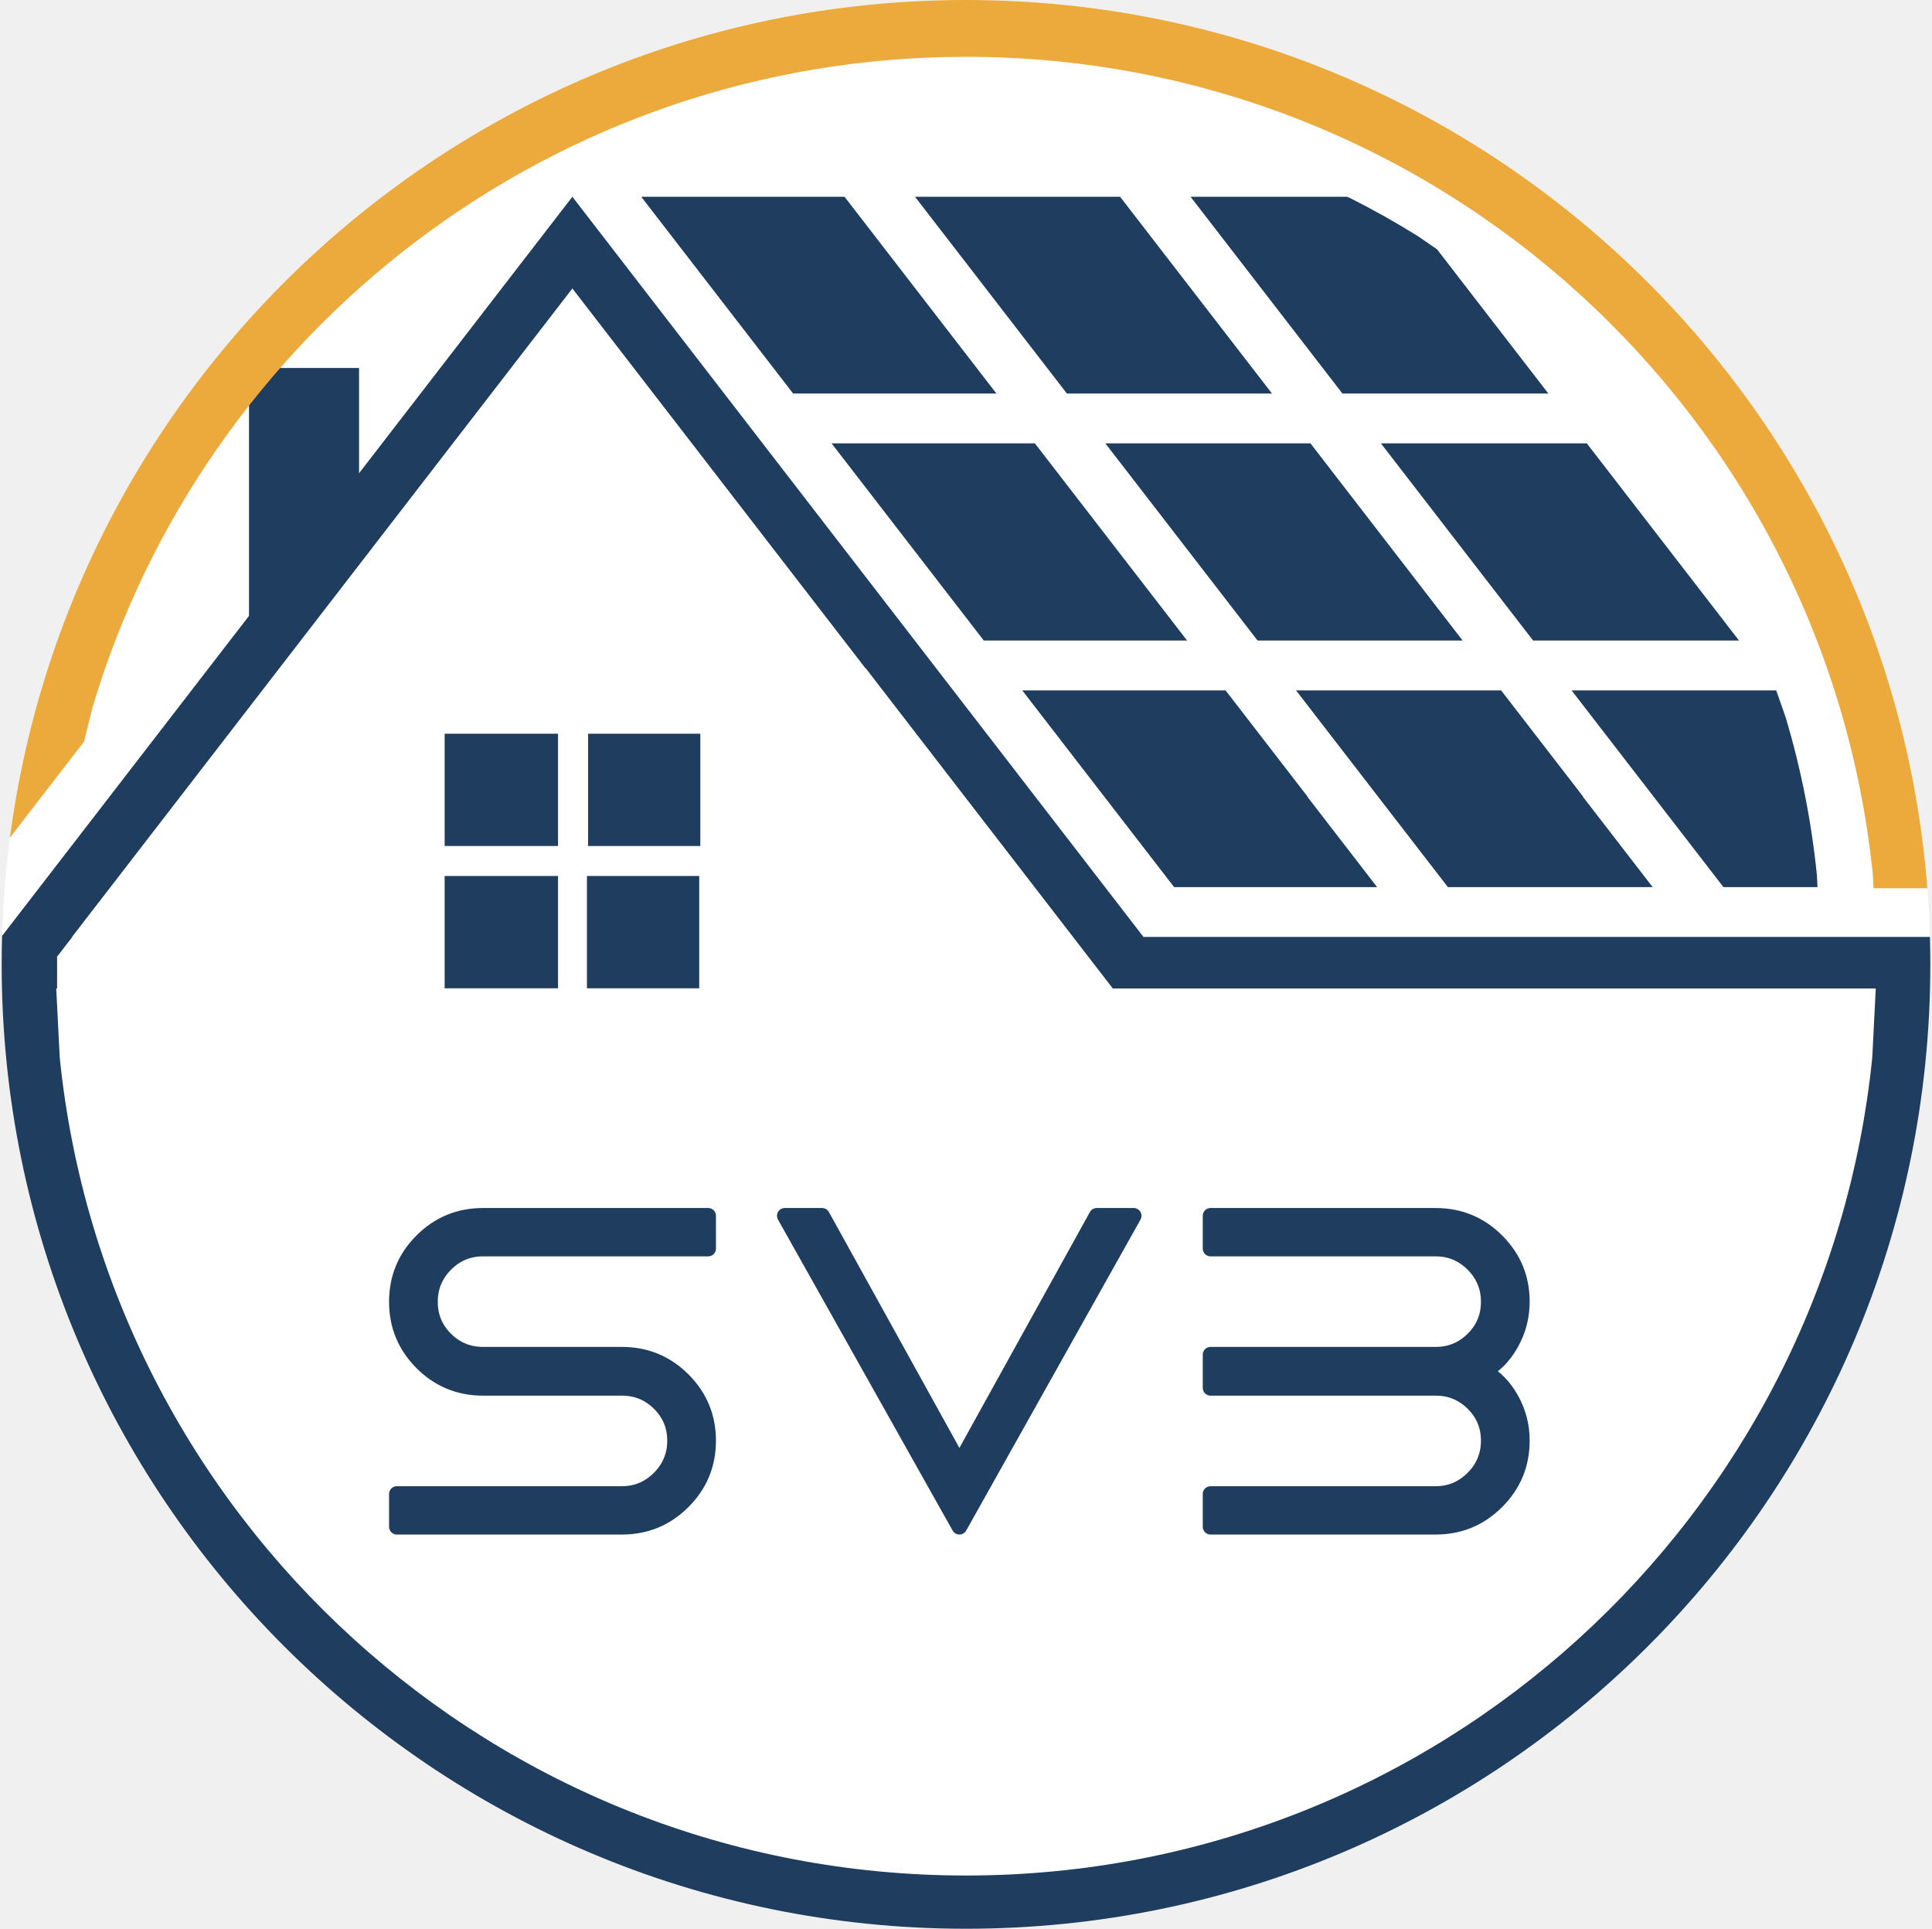
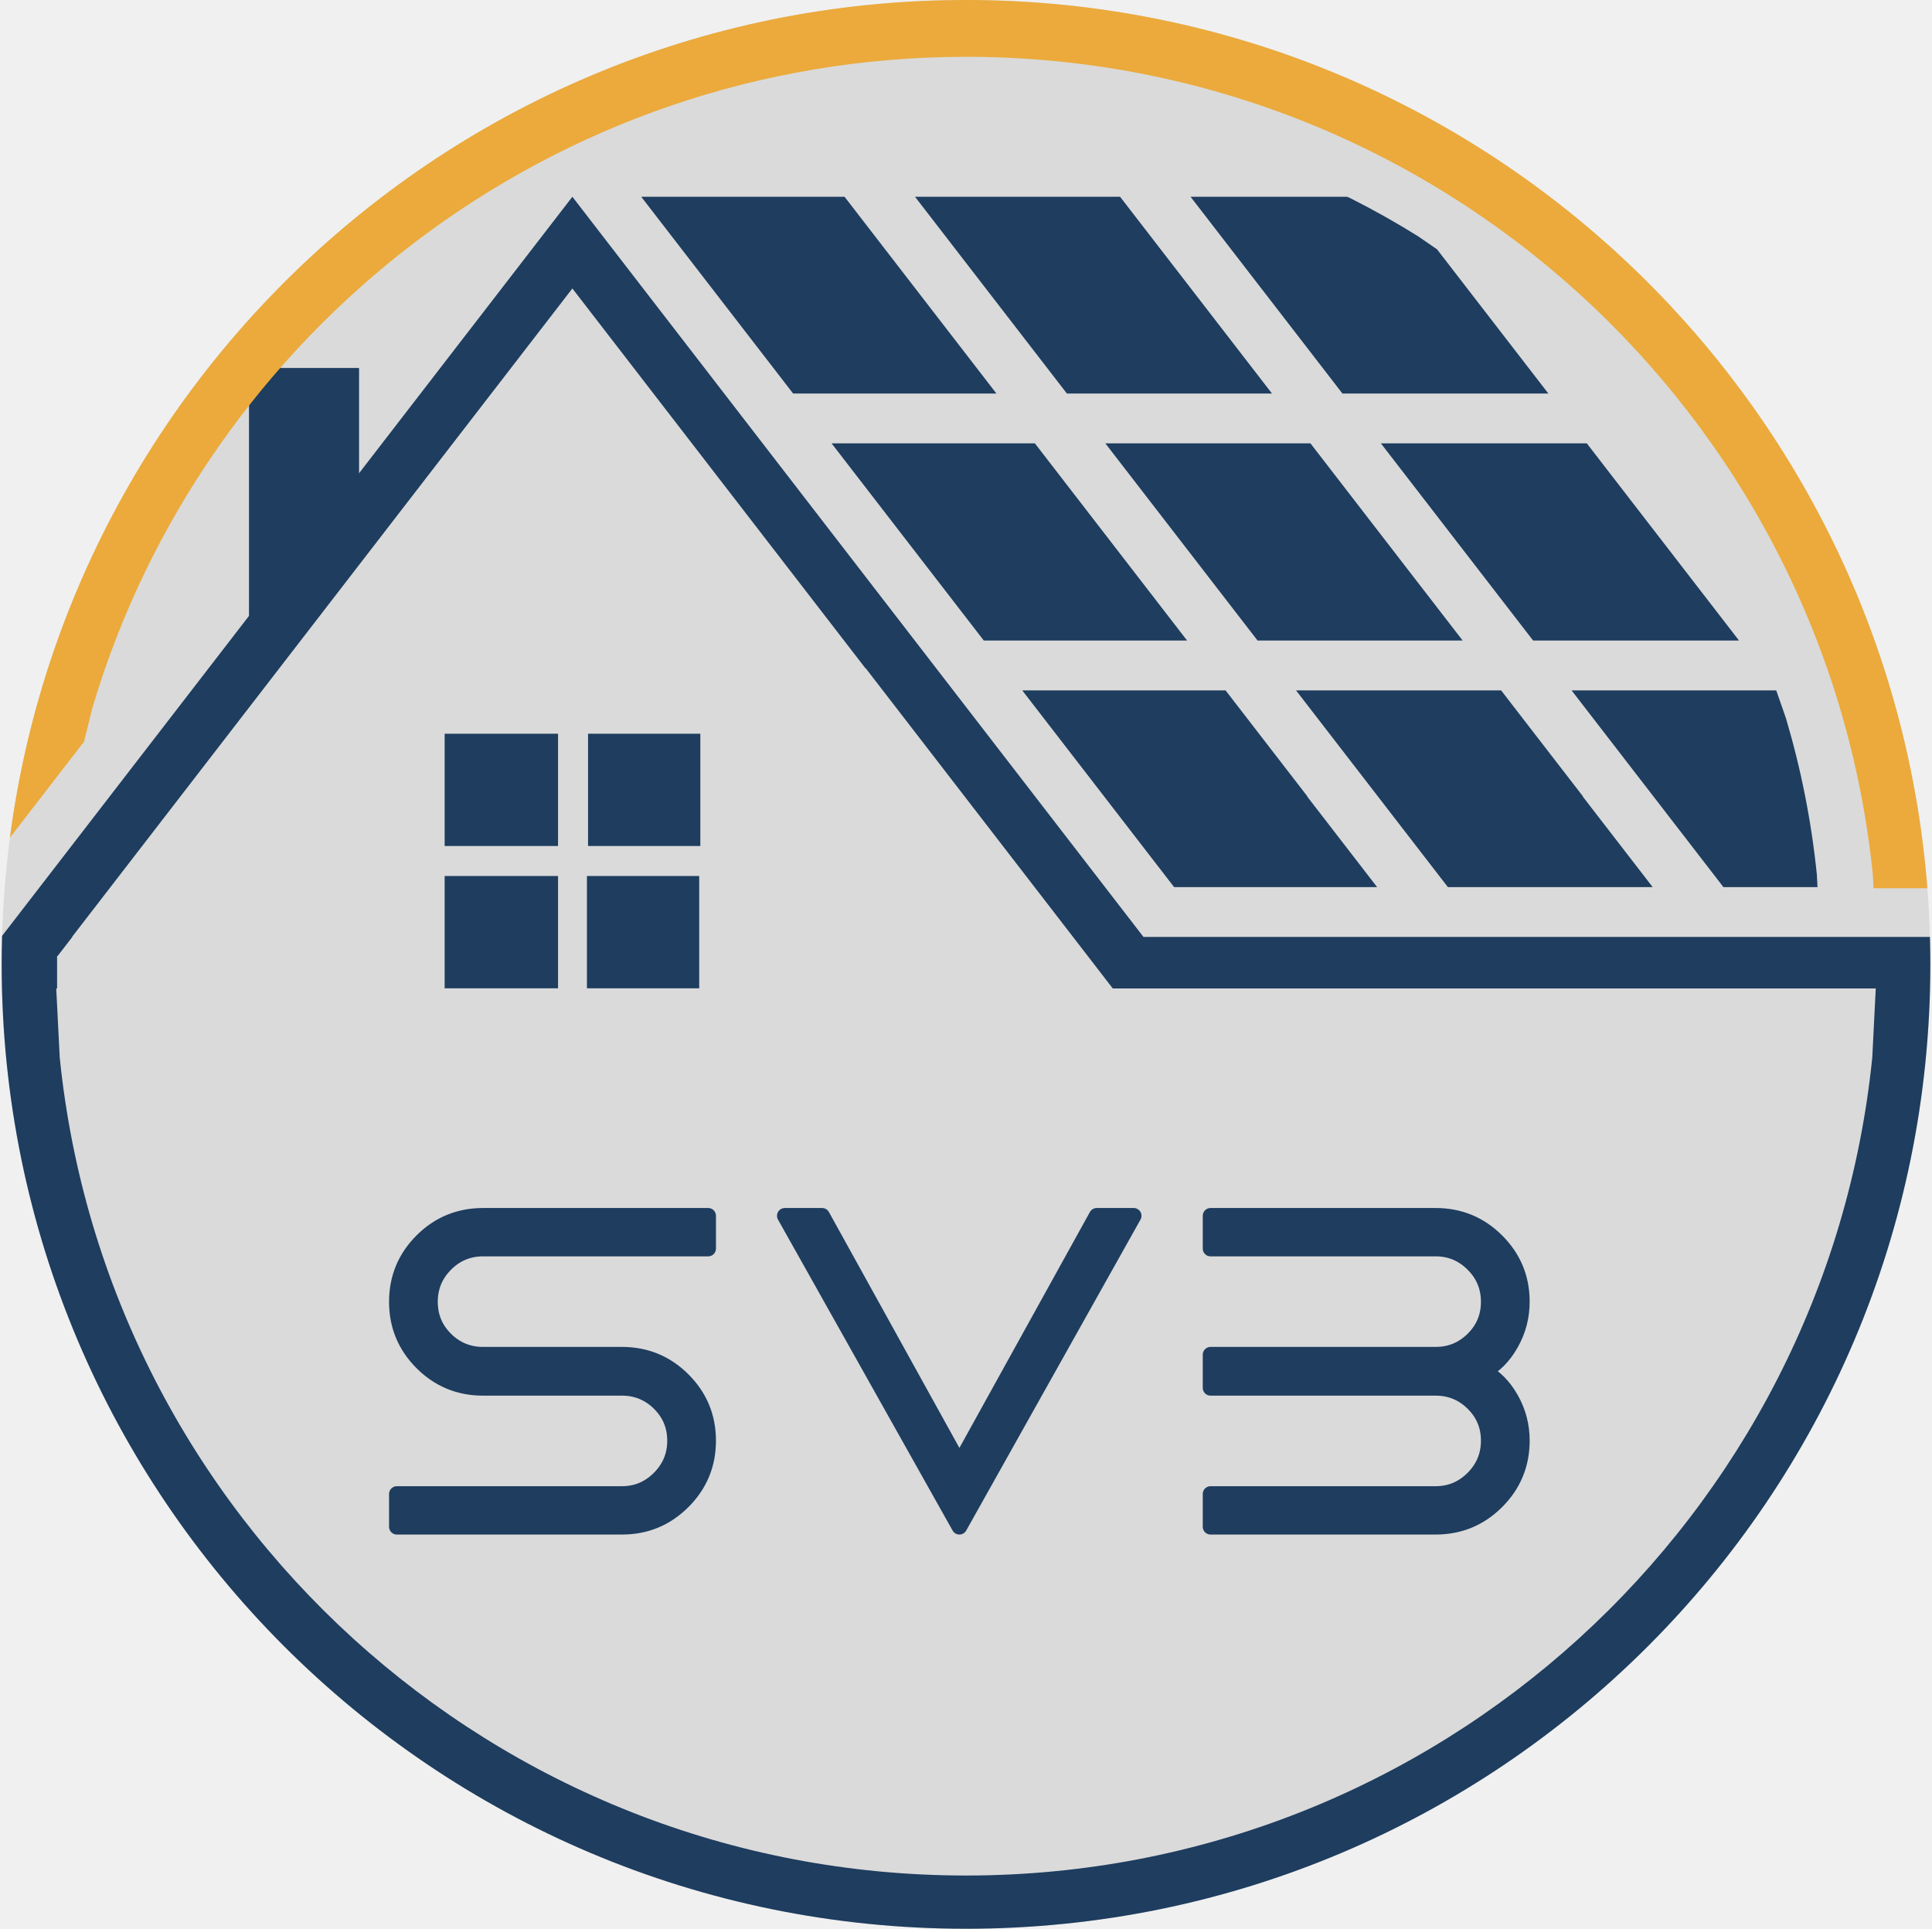
<svg xmlns="http://www.w3.org/2000/svg" width="1738" height="1735" xml:space="preserve" overflow="hidden">
  <defs>
    <clipPath id="clip0">
      <rect x="1331" y="370" width="1738" height="1735" />
    </clipPath>
    <clipPath id="round">
      <circle cx="869" cy="867.5" r="867.5" />
    </clipPath>
  </defs>
  <g clip-path="url(#round)">
-     <rect width="1738" height="1735" fill="#ffffff" />
+     <rect width="1738" height="1735" fill="#dadada" />
    <g clip-path="url(#clip0)" transform="translate(-1331 -370)">
      <path d="M1845.9 629.484 1395.79 1212.82 1396.06 1212.82 1382.8 1230 1382.35 1230 1382.35 1230.57 1382.35 1259.16 1381.59 1259.16 1384.73 1321.32C1426.69 1734.6 1775.69 2057.11 2200 2057.11 2624.31 2057.11 2973.31 1734.6 3015.27 1321.32L3018.41 1259.16 2332.04 1259.16 2109.75 971.066 2109.61 971.243ZM1845.9 547 2359.66 1212.82 3067.83 1212.82 3069 1235.92C3069 1715.9 2679.94 2105 2200 2105 1720.06 2105 1331 1715.9 1331 1235.92L1332.17 1212.82 1332.15 1212.82Z" fill="#1E3D5F" fill-rule="evenodd" />
      <path d="M2419.99 1463.66 2622.5 1463.66C2643.99 1463.66 2662.29 1471.22 2677.4 1486.32 2692.51 1501.43 2700.06 1519.61 2700.06 1540.88 2700.06 1554.43 2696.77 1567.01 2690.19 1578.62 2683.61 1590.22 2675.41 1598.52 2665.58 1603.52 2675.48 1608.57 2683.71 1616.87 2690.25 1628.4 2696.79 1639.94 2700.06 1652.42 2700.06 1665.83 2700.06 1687.29 2692.5 1705.58 2677.38 1720.7 2662.25 1735.82 2643.96 1743.39 2622.5 1743.39L2419.99 1743.39 2419.99 1713.9 2622.5 1713.9C2635.56 1713.9 2646.78 1709.21 2656.16 1699.83 2665.54 1690.45 2670.23 1679.16 2670.23 1665.95 2670.23 1652.74 2665.56 1641.52 2656.22 1632.29 2646.88 1623.05 2635.64 1618.44 2622.5 1618.44L2419.99 1618.44 2419.99 1588.61C2429.59 1588.61 2439.91 1588.61 2450.95 1588.61 2461.99 1588.61 2480.43 1588.61 2506.26 1588.61 2532.09 1588.61 2553.65 1588.61 2570.95 1588.61 2605.31 1588.61 2622.5 1588.61 2622.5 1588.61 2635.6 1588.61 2646.84 1583.99 2656.19 1574.74 2665.55 1565.49 2670.23 1554.26 2670.23 1541.05 2670.23 1527.84 2665.55 1516.55 2656.19 1507.19 2646.82 1497.83 2635.59 1493.15 2622.5 1493.15L2419.99 1493.15ZM2036.99 1463.66 2070.55 1463.66 2194.07 1686.92 2317.59 1463.66 2350.86 1463.66 2194.07 1743.39ZM1765.55 1463.66 1968.06 1463.66 1968.06 1493.15 1765.55 1493.15C1752.42 1493.15 1741.18 1497.82 1731.84 1507.16 1722.5 1516.51 1717.82 1527.8 1717.82 1541.05 1717.82 1554.3 1722.49 1565.54 1731.83 1574.77 1741.17 1584 1752.41 1588.61 1765.55 1588.61L1890.5 1588.61C1911.99 1588.61 1930.3 1596.17 1945.4 1611.27 1960.51 1626.38 1968.06 1644.61 1968.06 1665.97 1968.06 1687.33 1960.5 1705.58 1945.38 1720.7 1930.25 1735.82 1911.96 1743.39 1890.5 1743.39L1687.99 1743.39 1687.99 1713.9 1890.5 1713.9C1903.56 1713.9 1914.78 1709.21 1924.16 1699.83 1933.54 1690.45 1938.23 1679.16 1938.23 1665.95 1938.23 1652.74 1933.56 1641.52 1924.22 1632.29 1914.88 1623.05 1903.64 1618.44 1890.5 1618.44L1765.55 1618.44C1744.05 1618.44 1725.75 1610.88 1710.65 1595.78 1695.54 1580.67 1687.99 1562.42 1687.99 1541.02 1687.99 1519.63 1695.53 1501.38 1710.62 1486.3 1725.71 1471.21 1744.02 1463.66 1765.55 1463.66Z" stroke="#1E3D5F" stroke-width="14" stroke-linejoin="round" stroke-miterlimit="10" fill="#1E3D5F" fill-rule="evenodd" />
      <text fill="#000000" fill-opacity="0" font-family="Arial,Arial_MSFontService,sans-serif" font-size="279.721" x="1687.99" y="1708.42">SVB</text>
      <path d="M2744.77 991.028 2928.87 991.028 2937.58 1016C2951.09 1061.41 2960.52 1108.58 2965.45 1157.07L2966 1168 2881.38 1168ZM2496.89 991.028 2681.38 991.028 2755.08 1086.49 2754.8 1086.49 2817.72 1168 2633.5 1168ZM2250.61 991.028 2433.5 991.028 2507.19 1086.49 2506.92 1086.49 2569.84 1168 2387.22 1168ZM2573.24 768.825 2758.47 768.825 2895.4 946.205 2710.17 946.205ZM2325.36 768.825 2509.86 768.825 2646.78 946.205 2462.29 946.205ZM2079.08 768.825 2261.97 768.825 2398.9 946.205 2216.01 946.205ZM2402.01 547 2542.88 547 2546.01 548.403C2566.82 558.901 2587.09 570.317 2606.77 582.597L2623.73 594.275 2723.87 724.002 2538.64 724.002ZM2154.13 547 2338.62 547 2475.26 724.002 2290.76 724.002ZM1908 547 2090.74 547 2227.37 724.002 2044.48 724.002 1908 547.199Z" fill="#1E3D5F" fill-rule="evenodd" />
      <path d="M1555 701 1654 701 1654 828.541 1574.58 925 1555 925Z" fill="#1E3D5F" fill-rule="evenodd" />
      <path d="M2200.12 370C2650.28 370 3020.53 712.004 3065.05 1150.27L3066 1169 3016.4 1169 3015.79 1156.94C2973.8 743.635 2624.64 421.111 2200.12 421.111 1828.66 421.111 1514.9 668.044 1414.13 1006.66L1406.6 1037.14 1339 1124.7 1347.28 1069.28C1426.3 670.589 1778.09 370 2200.12 370Z" fill="#EBAA3B" fill-rule="evenodd" />
      <rect x="1731" y="1030" width="102" height="101" fill="#1E3D5F" />
      <rect x="1860" y="1030" width="101" height="101" fill="#1E3D5F" />
      <rect x="1731" y="1158" width="102" height="101" fill="#1E3D5F" />
      <rect x="1859" y="1158" width="101" height="101" fill="#1E3D5F" />
    </g>
  </g>
</svg>
